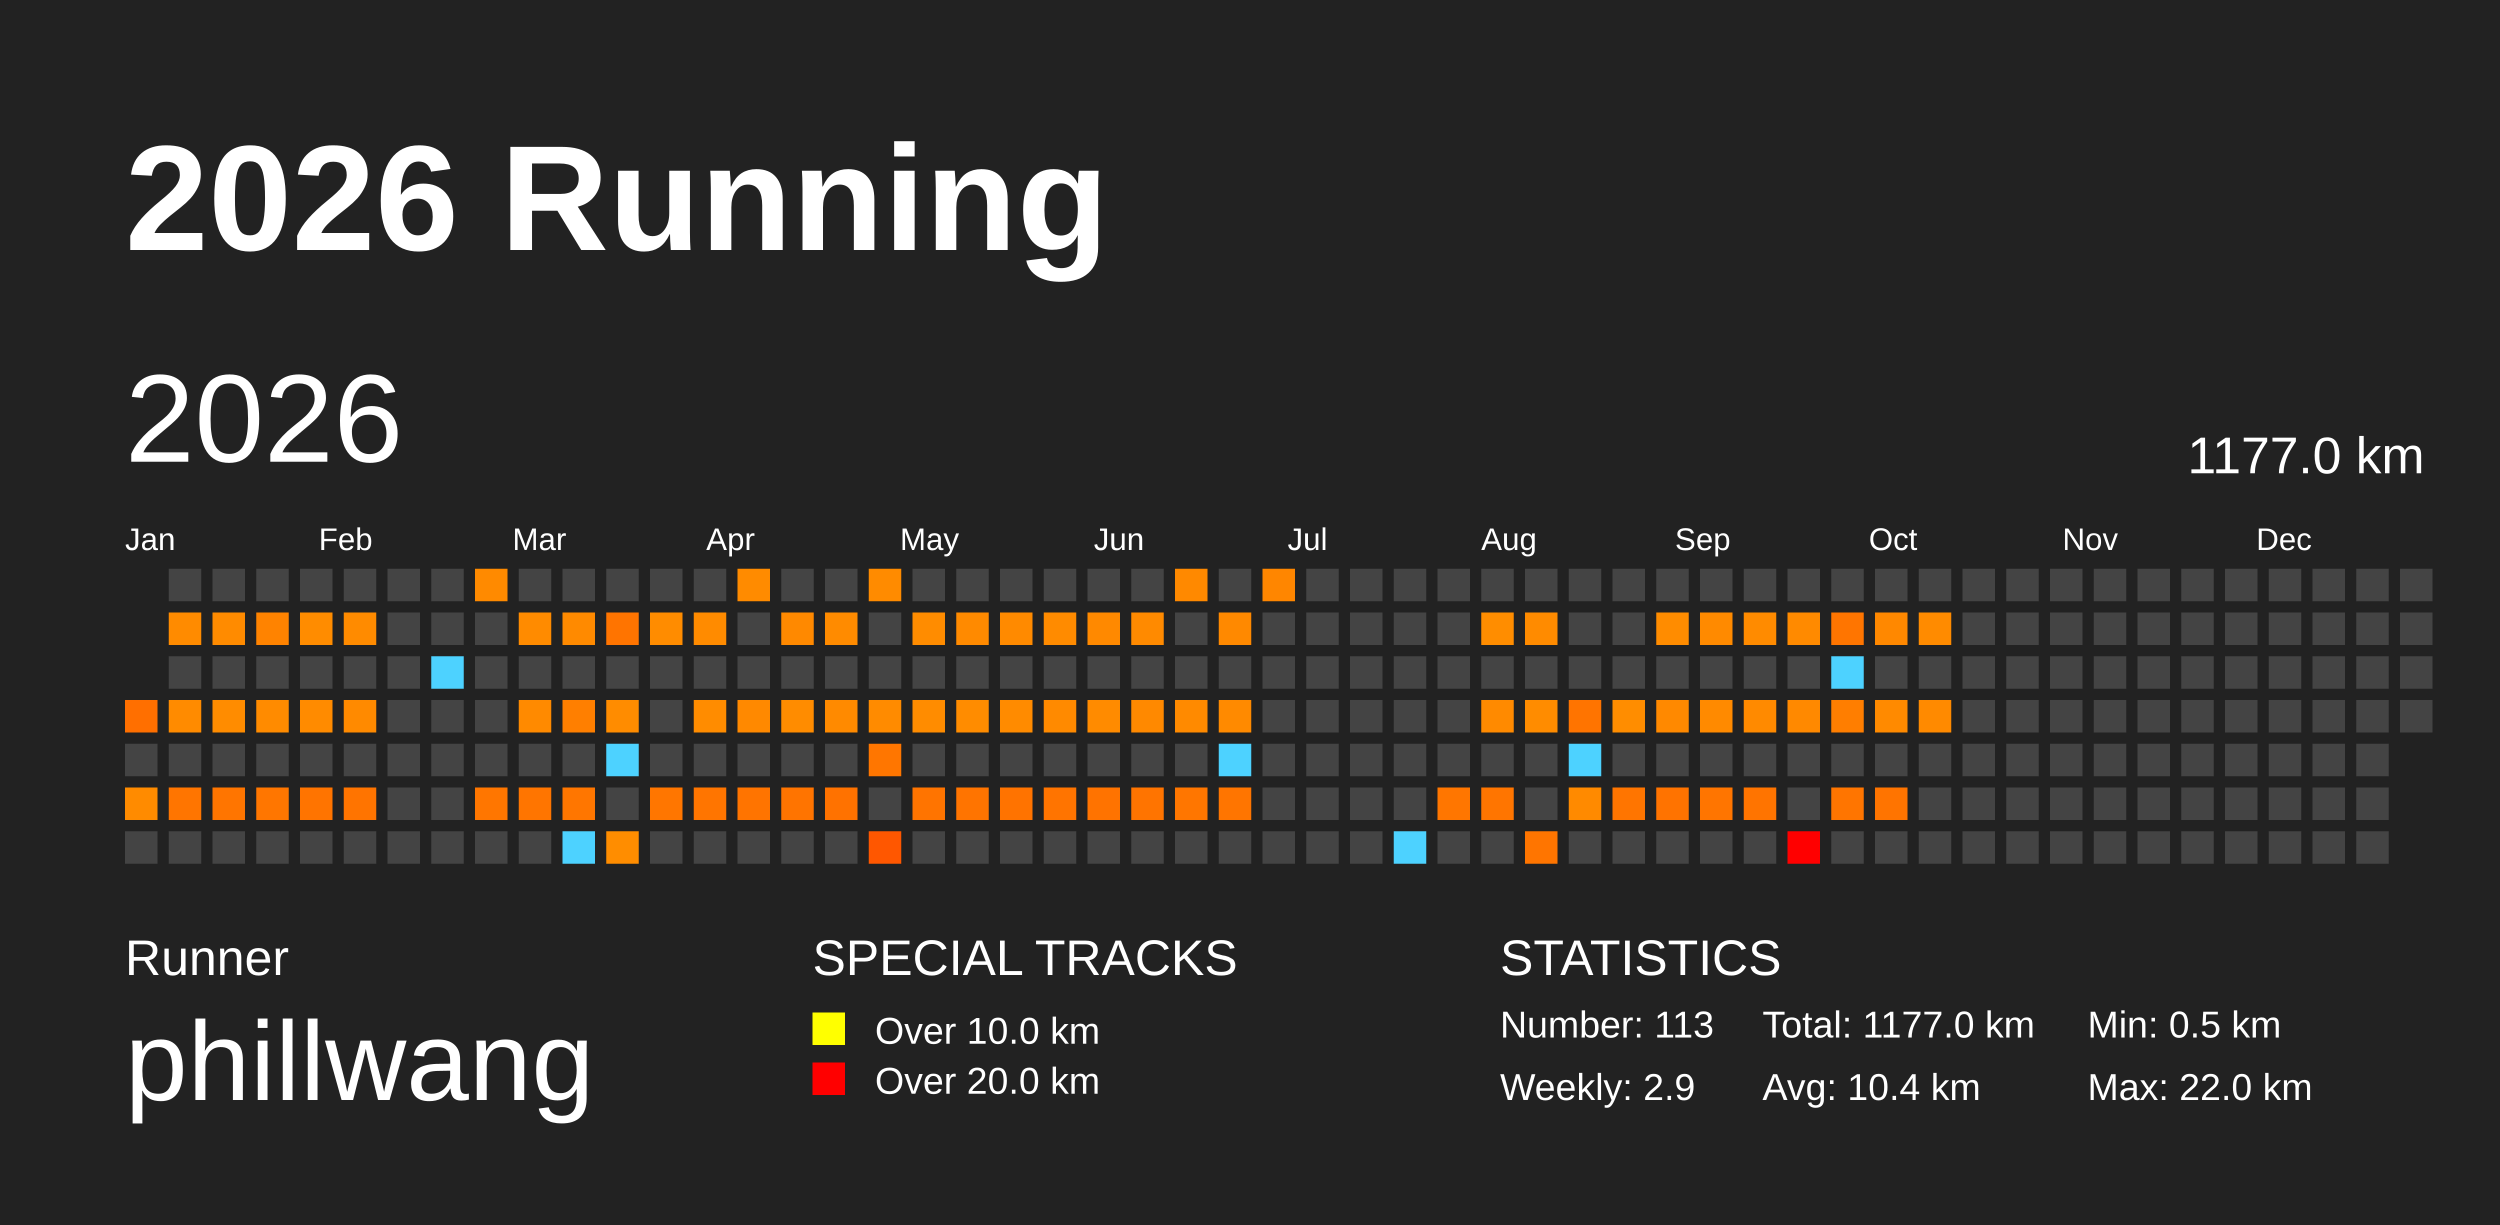
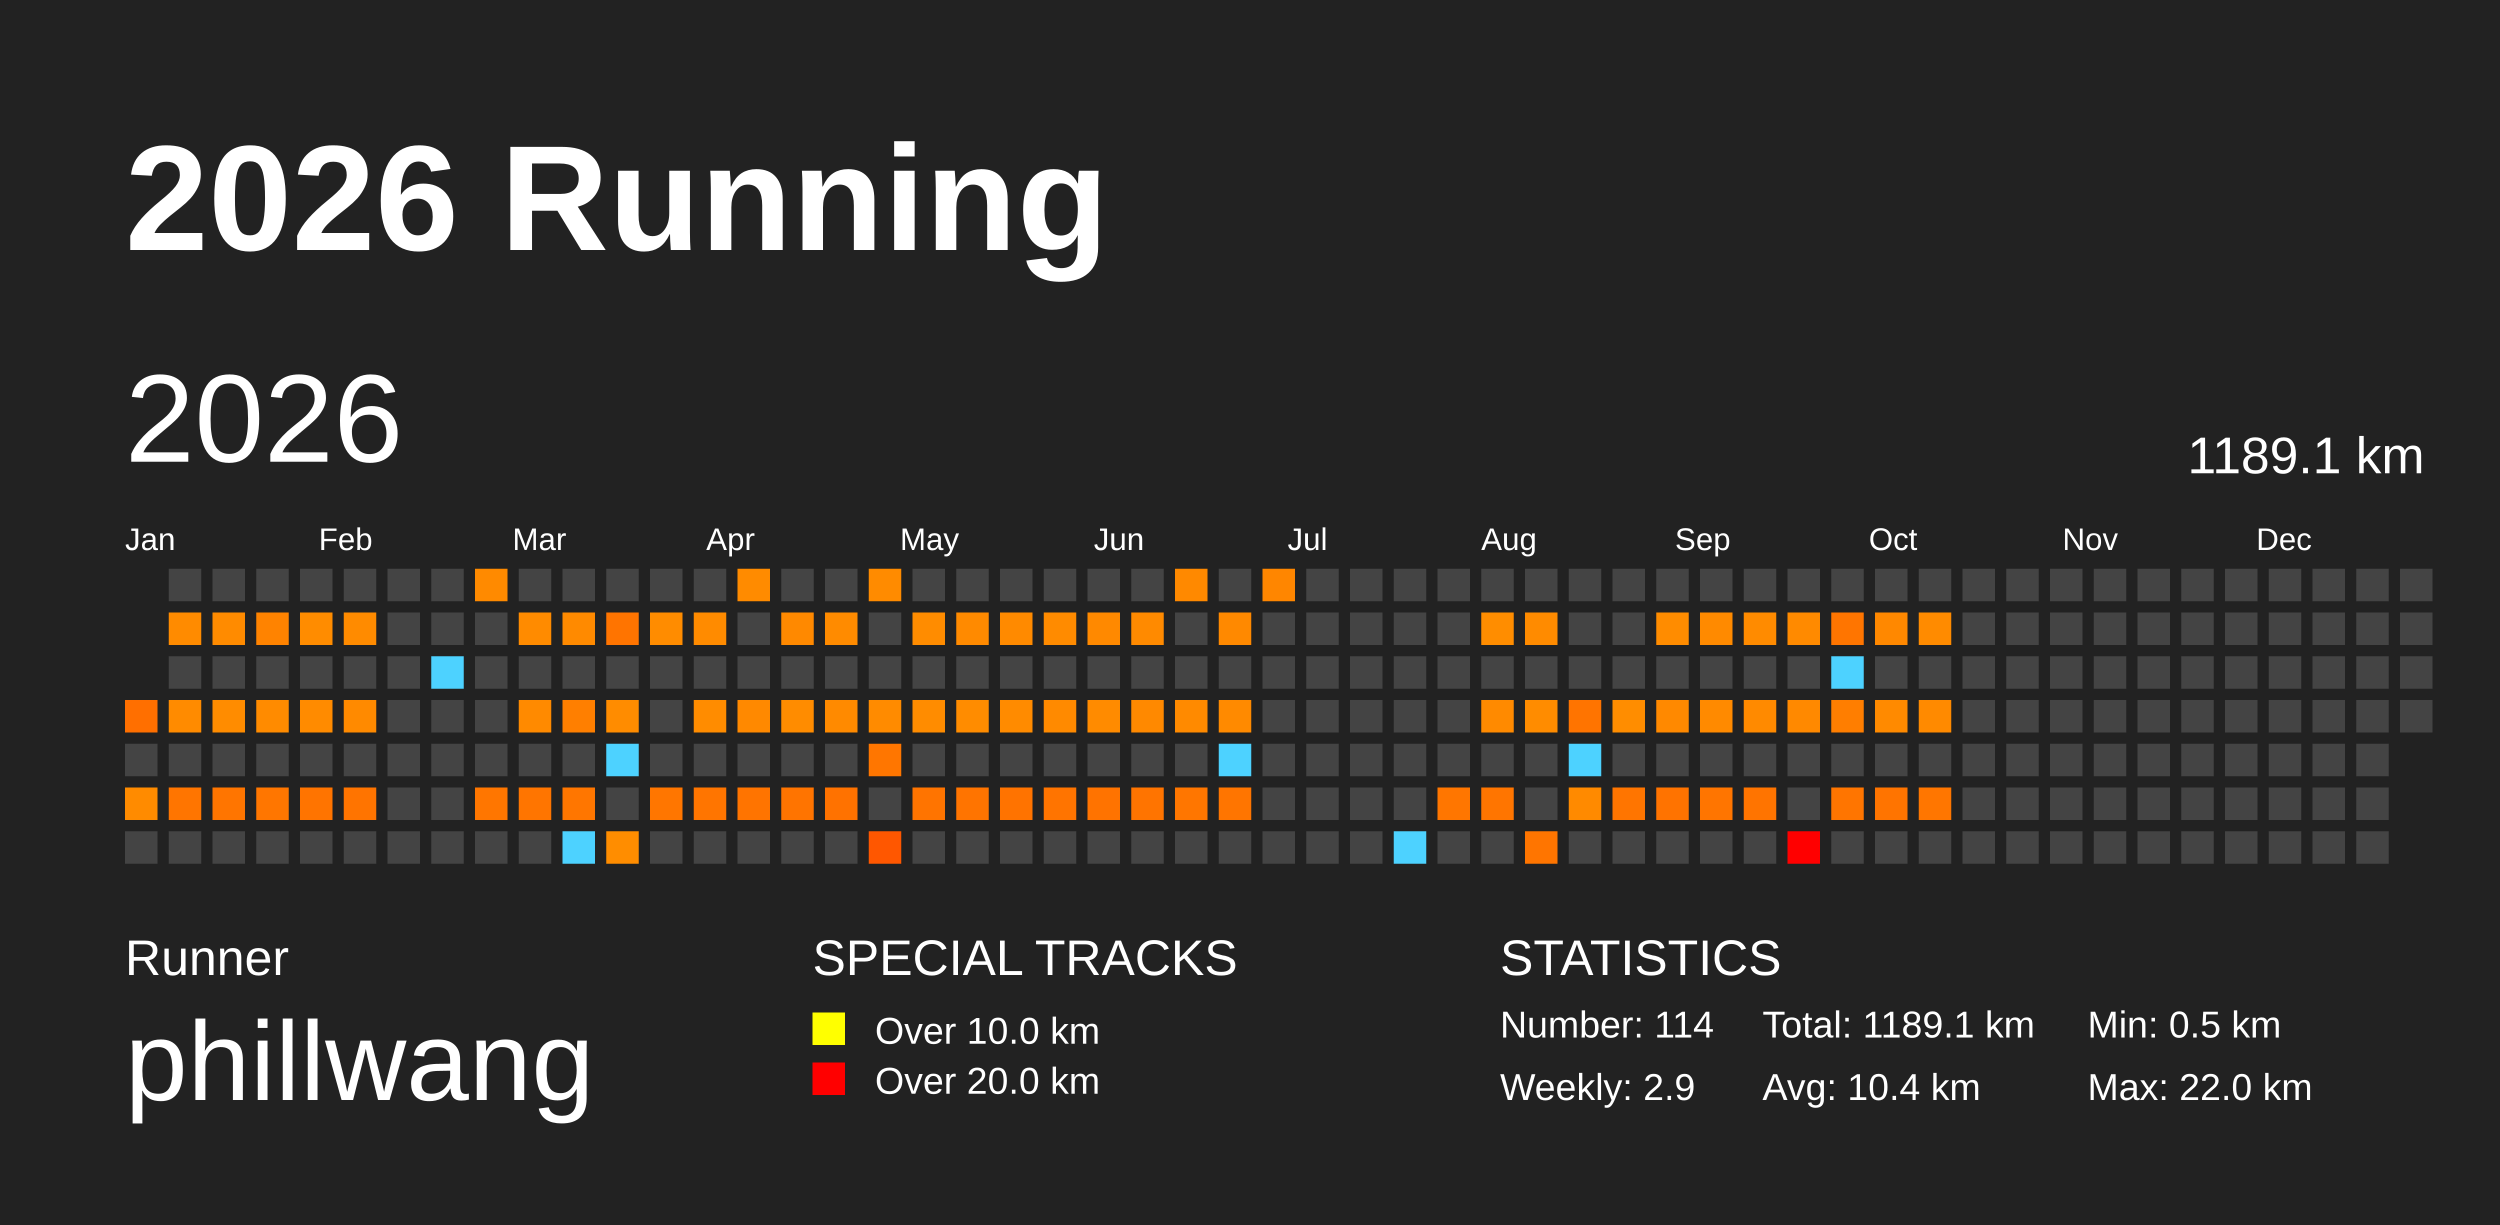
<svg xmlns="http://www.w3.org/2000/svg" baseProfile="full" height="98mm" version="1.1" viewBox="0,0,200,98" width="200mm">
  <defs>
    <pattern height="2" id="indoor-stripe" patternUnits="userSpaceOnUse" width="2">
      <line stroke="white" stroke-opacity="0.45" stroke-width="0.5" x1="0" x2="2" y1="2" y2="0" />
    </pattern>
  </defs>
  <rect fill="#222222" height="98" width="200" x="0" y="0" />
  <text fill="#FFFFFF" style="font-size:12px; font-family:Arial; font-weight:bold;" x="10" y="20">2026 Running</text>
  <text fill="#FFFFFF" style="font-size:4px; font-family:Arial" x="10" y="78">Runner</text>
  <text fill="#FFFFFF" style="font-size:9px; font-family:Arial" x="10" y="88">phillwang</text>
  <text fill="#FFFFFF" style="font-size:4px; font-family:Arial" x="65" y="78">SPECIAL TRACKS</text>
  <rect fill="yellow" height="2.6" width="2.6" x="65" y="81" />
  <text fill="#FFFFFF" style="font-size:3px; font-family:Arial" x="70" y="83.5">Over 10.0 km</text>
  <rect fill="red" height="2.6" width="2.6" x="65" y="85" />
  <text fill="#FFFFFF" style="font-size:3px; font-family:Arial" x="70" y="87.5">Over 20.0 km</text>
  <text fill="#FFFFFF" style="font-size:4px; font-family:Arial" x="120" y="78">STATISTICS</text>
-   <text fill="#FFFFFF" style="font-size:3px; font-family:Arial" x="120" y="83">Number: 113</text>
+   <text fill="#FFFFFF" style="font-size:3px; font-family:Arial" x="120" y="83">Number: 114</text>
  <text fill="#FFFFFF" style="font-size:3px; font-family:Arial" x="120" y="88">Weekly: 2.9</text>
-   <text fill="#FFFFFF" style="font-size:3px; font-family:Arial" x="141" y="83">Total: 1177.0 km</text>
+   <text fill="#FFFFFF" style="font-size:3px; font-family:Arial" x="141" y="83">Total: 1189.1 km</text>
  <text fill="#FFFFFF" style="font-size:3px; font-family:Arial" x="141" y="88">Avg: 10.4 km</text>
  <text fill="#FFFFFF" style="font-size:3px; font-family:Arial" x="167" y="83">Min: 0.5 km</text>
  <text fill="#FFFFFF" style="font-size:3px; font-family:Arial" x="167" y="88">Max: 22.0 km</text>
  <text dominant-baseline="hanging" fill="#FFFFFF" style="font-size:10.0px; font-family:Arial;" x="10" y="30">2026</text>
-   <text dominant-baseline="hanging" fill="#FFFFFF" style="font-size:4.125px; font-family:Arial;" x="175" y="35">1177.0 km</text>
+   <text dominant-baseline="hanging" fill="#FFFFFF" style="font-size:4.125px; font-family:Arial;" x="175" y="35">1189.1 km</text>
  <text fill="#FFFFFF" style="font-size:2.5px; font-family:Arial" x="10.0" y="44">Jan</text>
  <text fill="#FFFFFF" style="font-size:2.5px; font-family:Arial" x="25.5" y="44">Feb</text>
  <text fill="#FFFFFF" style="font-size:2.5px; font-family:Arial" x="41.0" y="44">Mar</text>
  <text fill="#FFFFFF" style="font-size:2.5px; font-family:Arial" x="56.5" y="44">Apr</text>
  <text fill="#FFFFFF" style="font-size:2.5px; font-family:Arial" x="72.0" y="44">May</text>
  <text fill="#FFFFFF" style="font-size:2.5px; font-family:Arial" x="87.5" y="44">Jun</text>
  <text fill="#FFFFFF" style="font-size:2.5px; font-family:Arial" x="103.0" y="44">Jul</text>
  <text fill="#FFFFFF" style="font-size:2.5px; font-family:Arial" x="118.5" y="44">Aug</text>
  <text fill="#FFFFFF" style="font-size:2.5px; font-family:Arial" x="134.0" y="44">Sep</text>
  <text fill="#FFFFFF" style="font-size:2.5px; font-family:Arial" x="149.5" y="44">Oct</text>
  <text fill="#FFFFFF" style="font-size:2.5px; font-family:Arial" x="165.0" y="44">Nov</text>
  <text fill="#FFFFFF" style="font-size:2.5px; font-family:Arial" x="180.5" y="44">Dec</text>
  <rect fill="#ff6f00" height="2.6" width="2.6" x="10.0" y="56.0" />
  <rect fill="#444444" height="2.6" width="2.6" x="10.0" y="59.5" />
  <rect fill="#ff8b00" height="2.6" width="2.6" x="10.0" y="63.0" />
  <rect fill="#444444" height="2.6" width="2.6" x="10.0" y="66.5" />
  <rect fill="#444444" height="2.6" width="2.6" x="13.5" y="45.5" />
  <rect fill="#ff8b00" height="2.6" width="2.6" x="13.5" y="49.0" />
  <rect fill="#444444" height="2.6" width="2.6" x="13.5" y="52.5" />
  <rect fill="#ff8b00" height="2.6" width="2.6" x="13.5" y="56.0" />
  <rect fill="#444444" height="2.6" width="2.6" x="13.5" y="59.5" />
  <rect fill="#ff7500" height="2.6" width="2.6" x="13.5" y="63.0" />
  <rect fill="#444444" height="2.6" width="2.6" x="13.5" y="66.5" />
  <rect fill="#444444" height="2.6" width="2.6" x="17.0" y="45.5" />
  <rect fill="#ff8b00" height="2.6" width="2.6" x="17.0" y="49.0" />
  <rect fill="#444444" height="2.6" width="2.6" x="17.0" y="52.5" />
  <rect fill="#ff8c00" height="2.6" width="2.6" x="17.0" y="56.0" />
  <rect fill="#444444" height="2.6" width="2.6" x="17.0" y="59.5" />
  <rect fill="#ff7500" height="2.6" width="2.6" x="17.0" y="63.0" />
  <rect fill="#444444" height="2.6" width="2.6" x="17.0" y="66.5" />
  <rect fill="#444444" height="2.6" width="2.6" x="20.5" y="45.5" />
  <rect fill="#ff8300" height="2.6" width="2.6" x="20.5" y="49.0" />
  <rect fill="#444444" height="2.6" width="2.6" x="20.5" y="52.5" />
  <rect fill="#ff8b00" height="2.6" width="2.6" x="20.5" y="56.0" />
  <rect fill="#444444" height="2.6" width="2.6" x="20.5" y="59.5" />
  <rect fill="#ff7600" height="2.6" width="2.6" x="20.5" y="63.0" />
  <rect fill="#444444" height="2.6" width="2.6" x="20.5" y="66.5" />
  <rect fill="#444444" height="2.6" width="2.6" x="24.0" y="45.5" />
  <rect fill="#ff8c00" height="2.6" width="2.6" x="24.0" y="49.0" />
  <rect fill="#444444" height="2.6" width="2.6" x="24.0" y="52.5" />
  <rect fill="#ff8b00" height="2.6" width="2.6" x="24.0" y="56.0" />
  <rect fill="#444444" height="2.6" width="2.6" x="24.0" y="59.5" />
  <rect fill="#ff7400" height="2.6" width="2.6" x="24.0" y="63.0" />
  <rect fill="#444444" height="2.6" width="2.6" x="24.0" y="66.5" />
  <rect fill="#444444" height="2.6" width="2.6" x="27.5" y="45.5" />
  <rect fill="#ff8b00" height="2.6" width="2.6" x="27.5" y="49.0" />
  <rect fill="#444444" height="2.6" width="2.6" x="27.5" y="52.5" />
  <rect fill="#ff8a00" height="2.6" width="2.6" x="27.5" y="56.0" />
  <rect fill="#444444" height="2.6" width="2.6" x="27.5" y="59.5" />
  <rect fill="#ff7400" height="2.6" width="2.6" x="27.5" y="63.0" />
  <rect fill="#444444" height="2.6" width="2.6" x="27.5" y="66.5" />
  <rect fill="#444444" height="2.6" width="2.6" x="31.0" y="45.5" />
  <rect fill="#444444" height="2.6" width="2.6" x="31.0" y="49.0" />
  <rect fill="#444444" height="2.6" width="2.6" x="31.0" y="52.5" />
  <rect fill="#444444" height="2.6" width="2.6" x="31.0" y="56.0" />
  <rect fill="#444444" height="2.6" width="2.6" x="31.0" y="59.5" />
  <rect fill="#444444" height="2.6" width="2.6" x="31.0" y="63.0" />
  <rect fill="#444444" height="2.6" width="2.6" x="31.0" y="66.5" />
  <rect fill="#444444" height="2.6" width="2.6" x="34.5" y="45.5" />
  <rect fill="#444444" height="2.6" width="2.6" x="34.5" y="49.0" />
  <rect fill="#4dd2ff" height="2.6" width="2.6" x="34.5" y="52.5" />
  <rect fill="#444444" height="2.6" width="2.6" x="34.5" y="56.0" />
  <rect fill="#444444" height="2.6" width="2.6" x="34.5" y="59.5" />
  <rect fill="#444444" height="2.6" width="2.6" x="34.5" y="63.0" />
  <rect fill="#444444" height="2.6" width="2.6" x="34.5" y="66.5" />
  <rect fill="#ff8a00" height="2.6" width="2.6" x="38.0" y="45.5" />
  <rect fill="#444444" height="2.6" width="2.6" x="38.0" y="49.0" />
  <rect fill="#444444" height="2.6" width="2.6" x="38.0" y="52.5" />
  <rect fill="#444444" height="2.6" width="2.6" x="38.0" y="56.0" />
  <rect fill="#444444" height="2.6" width="2.6" x="38.0" y="59.5" />
  <rect fill="#ff7600" height="2.6" width="2.6" x="38.0" y="63.0" />
  <rect fill="#444444" height="2.6" width="2.6" x="38.0" y="66.5" />
  <rect fill="#444444" height="2.6" width="2.6" x="41.5" y="45.5" />
  <rect fill="#ff8b00" height="2.6" width="2.6" x="41.5" y="49.0" />
  <rect fill="#444444" height="2.6" width="2.6" x="41.5" y="52.5" />
  <rect fill="#ff8a00" height="2.6" width="2.6" x="41.5" y="56.0" />
  <rect fill="#444444" height="2.6" width="2.6" x="41.5" y="59.5" />
  <rect fill="#ff7500" height="2.6" width="2.6" x="41.5" y="63.0" />
  <rect fill="#444444" height="2.6" width="2.6" x="41.5" y="66.5" />
  <rect fill="#444444" height="2.6" width="2.6" x="45.0" y="45.5" />
  <rect fill="#ff8a00" height="2.6" width="2.6" x="45.0" y="49.0" />
  <rect fill="#444444" height="2.6" width="2.6" x="45.0" y="52.5" />
  <rect fill="#ff7f00" height="2.6" width="2.6" x="45.0" y="56.0" />
  <rect fill="#444444" height="2.6" width="2.6" x="45.0" y="59.5" />
  <rect fill="#ff7600" height="2.6" width="2.6" x="45.0" y="63.0" />
  <rect fill="#4dd2ff" height="2.6" width="2.6" x="45.0" y="66.5" />
  <rect fill="#444444" height="2.6" width="2.6" x="48.5" y="45.5" />
  <rect fill="#ff7400" height="2.6" width="2.6" x="48.5" y="49.0" />
  <rect fill="#444444" height="2.6" width="2.6" x="48.5" y="52.5" />
  <rect fill="#ff8c00" height="2.6" width="2.6" x="48.5" y="56.0" />
  <rect fill="#4dd2ff" height="2.6" width="2.6" x="48.5" y="59.5" />
  <rect fill="#444444" height="2.6" width="2.6" x="48.5" y="63.0" />
  <rect fill="#ff8d00" height="2.6" width="2.6" x="48.5" y="66.5" />
  <rect fill="#444444" height="2.6" width="2.6" x="52.0" y="45.5" />
  <rect fill="#ff8c00" height="2.6" width="2.6" x="52.0" y="49.0" />
  <rect fill="#444444" height="2.6" width="2.6" x="52.0" y="52.5" />
  <rect fill="#444444" height="2.6" width="2.6" x="52.0" y="56.0" />
  <rect fill="#444444" height="2.6" width="2.6" x="52.0" y="59.5" />
  <rect fill="#ff7600" height="2.6" width="2.6" x="52.0" y="63.0" />
  <rect fill="#444444" height="2.6" width="2.6" x="52.0" y="66.5" />
  <rect fill="#444444" height="2.6" width="2.6" x="55.5" y="45.5" />
  <rect fill="#ff8b00" height="2.6" width="2.6" x="55.5" y="49.0" />
  <rect fill="#444444" height="2.6" width="2.6" x="55.5" y="52.5" />
  <rect fill="#ff8c00" height="2.6" width="2.6" x="55.5" y="56.0" />
  <rect fill="#444444" height="2.6" width="2.6" x="55.5" y="59.5" />
  <rect fill="#ff7500" height="2.6" width="2.6" x="55.5" y="63.0" />
  <rect fill="#444444" height="2.6" width="2.6" x="55.5" y="66.5" />
  <rect fill="#ff8b00" height="2.6" width="2.6" x="59.0" y="45.5" />
  <rect fill="#444444" height="2.6" width="2.6" x="59.0" y="49.0" />
  <rect fill="#444444" height="2.6" width="2.6" x="59.0" y="52.5" />
  <rect fill="#ff8900" height="2.6" width="2.6" x="59.0" y="56.0" />
  <rect fill="#444444" height="2.6" width="2.6" x="59.0" y="59.5" />
  <rect fill="#ff7400" height="2.6" width="2.6" x="59.0" y="63.0" />
  <rect fill="#444444" height="2.6" width="2.6" x="59.0" y="66.5" />
  <rect fill="#444444" height="2.6" width="2.6" x="62.5" y="45.5" />
  <rect fill="#ff8900" height="2.6" width="2.6" x="62.5" y="49.0" />
  <rect fill="#444444" height="2.6" width="2.6" x="62.5" y="52.5" />
  <rect fill="#ff8c00" height="2.6" width="2.6" x="62.5" y="56.0" />
  <rect fill="#444444" height="2.6" width="2.6" x="62.5" y="59.5" />
  <rect fill="#ff7400" height="2.6" width="2.6" x="62.5" y="63.0" />
  <rect fill="#444444" height="2.6" width="2.6" x="62.5" y="66.5" />
  <rect fill="#444444" height="2.6" width="2.6" x="66.0" y="45.5" />
  <rect fill="#ff8b00" height="2.6" width="2.6" x="66.0" y="49.0" />
  <rect fill="#444444" height="2.6" width="2.6" x="66.0" y="52.5" />
  <rect fill="#ff8a00" height="2.6" width="2.6" x="66.0" y="56.0" />
  <rect fill="#444444" height="2.6" width="2.6" x="66.0" y="59.5" />
  <rect fill="#ff7200" height="2.6" width="2.6" x="66.0" y="63.0" />
  <rect fill="#444444" height="2.6" width="2.6" x="66.0" y="66.5" />
  <rect fill="#ff8b00" height="2.6" width="2.6" x="69.5" y="45.5" />
  <rect fill="#444444" height="2.6" width="2.6" x="69.5" y="49.0" />
  <rect fill="#444444" height="2.6" width="2.6" x="69.5" y="52.5" />
  <rect fill="#ff8b00" height="2.6" width="2.6" x="69.5" y="56.0" />
  <rect fill="#ff7600" height="2.6" width="2.6" x="69.5" y="59.5" />
  <rect fill="#444444" height="2.6" width="2.6" x="69.5" y="63.0" />
  <rect fill="#ff5700" height="2.6" width="2.6" x="69.5" y="66.5" />
  <rect fill="#444444" height="2.6" width="2.6" x="73.0" y="45.5" />
  <rect fill="#ff8c00" height="2.6" width="2.6" x="73.0" y="49.0" />
  <rect fill="#444444" height="2.6" width="2.6" x="73.0" y="52.5" />
  <rect fill="#ff8c00" height="2.6" width="2.6" x="73.0" y="56.0" />
  <rect fill="#444444" height="2.6" width="2.6" x="73.0" y="59.5" />
  <rect fill="#ff7400" height="2.6" width="2.6" x="73.0" y="63.0" />
  <rect fill="#444444" height="2.6" width="2.6" x="73.0" y="66.5" />
  <rect fill="#444444" height="2.6" width="2.6" x="76.5" y="45.5" />
  <rect fill="#ff8a00" height="2.6" width="2.6" x="76.5" y="49.0" />
  <rect fill="#444444" height="2.6" width="2.6" x="76.5" y="52.5" />
  <rect fill="#ff8c00" height="2.6" width="2.6" x="76.5" y="56.0" />
  <rect fill="#444444" height="2.6" width="2.6" x="76.5" y="59.5" />
  <rect fill="#ff7400" height="2.6" width="2.6" x="76.5" y="63.0" />
  <rect fill="#444444" height="2.6" width="2.6" x="76.5" y="66.5" />
  <rect fill="#444444" height="2.6" width="2.6" x="80.0" y="45.5" />
  <rect fill="#ff8a00" height="2.6" width="2.6" x="80.0" y="49.0" />
  <rect fill="#444444" height="2.6" width="2.6" x="80.0" y="52.5" />
  <rect fill="#ff8b00" height="2.6" width="2.6" x="80.0" y="56.0" />
  <rect fill="#444444" height="2.6" width="2.6" x="80.0" y="59.5" />
  <rect fill="#ff7300" height="2.6" width="2.6" x="80.0" y="63.0" />
  <rect fill="#444444" height="2.6" width="2.6" x="80.0" y="66.5" />
  <rect fill="#444444" height="2.6" width="2.6" x="83.5" y="45.5" />
  <rect fill="#ff8b00" height="2.6" width="2.6" x="83.5" y="49.0" />
  <rect fill="#444444" height="2.6" width="2.6" x="83.5" y="52.5" />
  <rect fill="#ff8a00" height="2.6" width="2.6" x="83.5" y="56.0" />
  <rect fill="#444444" height="2.6" width="2.6" x="83.5" y="59.5" />
  <rect fill="#ff7400" height="2.6" width="2.6" x="83.5" y="63.0" />
  <rect fill="#444444" height="2.6" width="2.6" x="83.5" y="66.5" />
  <rect fill="#444444" height="2.6" width="2.6" x="87.0" y="45.5" />
  <rect fill="#ff8900" height="2.6" width="2.6" x="87.0" y="49.0" />
  <rect fill="#444444" height="2.6" width="2.6" x="87.0" y="52.5" />
  <rect fill="#ff8b00" height="2.6" width="2.6" x="87.0" y="56.0" />
  <rect fill="#444444" height="2.6" width="2.6" x="87.0" y="59.5" />
  <rect fill="#ff7300" height="2.6" width="2.6" x="87.0" y="63.0" />
  <rect fill="#444444" height="2.6" width="2.6" x="87.0" y="66.5" />
  <rect fill="#444444" height="2.6" width="2.6" x="90.5" y="45.5" />
  <rect fill="#ff8a00" height="2.6" width="2.6" x="90.5" y="49.0" />
  <rect fill="#444444" height="2.6" width="2.6" x="90.5" y="52.5" />
  <rect fill="#ff8900" height="2.6" width="2.6" x="90.5" y="56.0" />
  <rect fill="#444444" height="2.6" width="2.6" x="90.5" y="59.5" />
  <rect fill="#ff7400" height="2.6" width="2.6" x="90.5" y="63.0" />
  <rect fill="#444444" height="2.6" width="2.6" x="90.5" y="66.5" />
  <rect fill="#ff8900" height="2.6" width="2.6" x="94.0" y="45.5" />
  <rect fill="#444444" height="2.6" width="2.6" x="94.0" y="49.0" />
  <rect fill="#444444" height="2.6" width="2.6" x="94.0" y="52.5" />
  <rect fill="#ff8a00" height="2.6" width="2.6" x="94.0" y="56.0" />
  <rect fill="#444444" height="2.6" width="2.6" x="94.0" y="59.5" />
  <rect fill="#ff7600" height="2.6" width="2.6" x="94.0" y="63.0" />
  <rect fill="#444444" height="2.6" width="2.6" x="94.0" y="66.5" />
  <rect fill="#444444" height="2.6" width="2.6" x="97.5" y="45.5" />
  <rect fill="#ff8900" height="2.6" width="2.6" x="97.5" y="49.0" />
  <rect fill="#444444" height="2.6" width="2.6" x="97.5" y="52.5" />
  <rect fill="#ff8a00" height="2.6" width="2.6" x="97.5" y="56.0" />
  <rect fill="#4dd2ff" height="2.6" width="2.6" x="97.5" y="59.5" />
  <rect fill="#ff7500" height="2.6" width="2.6" x="97.5" y="63.0" />
  <rect fill="#444444" height="2.6" width="2.6" x="97.5" y="66.5" />
  <rect fill="#ff8600" height="2.6" width="2.6" x="101.0" y="45.5" />
  <rect fill="#444444" height="2.6" width="2.6" x="101.0" y="49.0" />
  <rect fill="#444444" height="2.6" width="2.6" x="101.0" y="52.5" />
  <rect fill="#444444" height="2.6" width="2.6" x="101.0" y="56.0" />
  <rect fill="#444444" height="2.6" width="2.6" x="101.0" y="59.5" />
  <rect fill="#444444" height="2.6" width="2.6" x="101.0" y="63.0" />
  <rect fill="#444444" height="2.6" width="2.6" x="101.0" y="66.5" />
  <rect fill="#444444" height="2.6" width="2.6" x="104.5" y="45.5" />
  <rect fill="#444444" height="2.6" width="2.6" x="104.5" y="49.0" />
  <rect fill="#444444" height="2.6" width="2.6" x="104.5" y="52.5" />
  <rect fill="#444444" height="2.6" width="2.6" x="104.5" y="56.0" />
  <rect fill="#444444" height="2.6" width="2.6" x="104.5" y="59.5" />
  <rect fill="#444444" height="2.6" width="2.6" x="104.5" y="63.0" />
  <rect fill="#444444" height="2.6" width="2.6" x="104.5" y="66.5" />
  <rect fill="#444444" height="2.6" width="2.6" x="108.0" y="45.5" />
  <rect fill="#444444" height="2.6" width="2.6" x="108.0" y="49.0" />
  <rect fill="#444444" height="2.6" width="2.6" x="108.0" y="52.5" />
  <rect fill="#444444" height="2.6" width="2.6" x="108.0" y="56.0" />
  <rect fill="#444444" height="2.6" width="2.6" x="108.0" y="59.5" />
  <rect fill="#444444" height="2.6" width="2.6" x="108.0" y="63.0" />
  <rect fill="#444444" height="2.6" width="2.6" x="108.0" y="66.5" />
  <rect fill="#444444" height="2.6" width="2.6" x="111.5" y="45.5" />
  <rect fill="#444444" height="2.6" width="2.6" x="111.5" y="49.0" />
  <rect fill="#444444" height="2.6" width="2.6" x="111.5" y="52.5" />
  <rect fill="#444444" height="2.6" width="2.6" x="111.5" y="56.0" />
  <rect fill="#444444" height="2.6" width="2.6" x="111.5" y="59.5" />
  <rect fill="#444444" height="2.6" width="2.6" x="111.5" y="63.0" />
  <rect fill="#4dd2ff" height="2.6" width="2.6" x="111.5" y="66.5" />
  <rect fill="#444444" height="2.6" width="2.6" x="115.0" y="45.5" />
  <rect fill="#444444" height="2.6" width="2.6" x="115.0" y="49.0" />
  <rect fill="#444444" height="2.6" width="2.6" x="115.0" y="52.5" />
  <rect fill="#444444" height="2.6" width="2.6" x="115.0" y="56.0" />
  <rect fill="#444444" height="2.6" width="2.6" x="115.0" y="59.5" />
  <rect fill="#ff7600" height="2.6" width="2.6" x="115.0" y="63.0" />
  <rect fill="#444444" height="2.6" width="2.6" x="115.0" y="66.5" />
  <rect fill="#444444" height="2.6" width="2.6" x="118.5" y="45.5" />
  <rect fill="#ff8d00" height="2.6" width="2.6" x="118.5" y="49.0" />
  <rect fill="#444444" height="2.6" width="2.6" x="118.5" y="52.5" />
  <rect fill="#ff8a00" height="2.6" width="2.6" x="118.5" y="56.0" />
  <rect fill="#444444" height="2.6" width="2.6" x="118.5" y="59.5" />
  <rect fill="#ff7500" height="2.6" width="2.6" x="118.5" y="63.0" />
  <rect fill="#444444" height="2.6" width="2.6" x="118.5" y="66.5" />
  <rect fill="#444444" height="2.6" width="2.6" x="122.0" y="45.5" />
  <rect fill="#ff8b00" height="2.6" width="2.6" x="122.0" y="49.0" />
  <rect fill="#444444" height="2.6" width="2.6" x="122.0" y="52.5" />
  <rect fill="#ff8c00" height="2.6" width="2.6" x="122.0" y="56.0" />
  <rect fill="#444444" height="2.6" width="2.6" x="122.0" y="59.5" />
  <rect fill="#444444" height="2.6" width="2.6" x="122.0" y="63.0" />
  <rect fill="#ff7500" height="2.6" width="2.6" x="122.0" y="66.5" />
  <rect fill="#444444" height="2.6" width="2.6" x="125.5" y="45.5" />
  <rect fill="#444444" height="2.6" width="2.6" x="125.5" y="49.0" />
  <rect fill="#444444" height="2.6" width="2.6" x="125.5" y="52.5" />
  <rect fill="#ff7400" height="2.6" width="2.6" x="125.5" y="56.0" />
  <rect fill="#4dd2ff" height="2.6" width="2.6" x="125.5" y="59.5" />
  <rect fill="#ff8a00" height="2.6" width="2.6" x="125.5" y="63.0" />
  <rect fill="#444444" height="2.6" width="2.6" x="125.5" y="66.5" />
  <rect fill="#444444" height="2.6" width="2.6" x="129.0" y="45.5" />
  <rect fill="#444444" height="2.6" width="2.6" x="129.0" y="49.0" />
  <rect fill="#444444" height="2.6" width="2.6" x="129.0" y="52.5" />
  <rect fill="#ff8d00" height="2.6" width="2.6" x="129.0" y="56.0" />
  <rect fill="#444444" height="2.6" width="2.6" x="129.0" y="59.5" />
  <rect fill="#ff7500" height="2.6" width="2.6" x="129.0" y="63.0" />
  <rect fill="#444444" height="2.6" width="2.6" x="129.0" y="66.5" />
  <rect fill="#444444" height="2.6" width="2.6" x="132.5" y="45.5" />
  <rect fill="#ff8c00" height="2.6" width="2.6" x="132.5" y="49.0" />
  <rect fill="#444444" height="2.6" width="2.6" x="132.5" y="52.5" />
  <rect fill="#ff8900" height="2.6" width="2.6" x="132.5" y="56.0" />
  <rect fill="#444444" height="2.6" width="2.6" x="132.5" y="59.5" />
  <rect fill="#ff7300" height="2.6" width="2.6" x="132.5" y="63.0" />
  <rect fill="#444444" height="2.6" width="2.6" x="132.5" y="66.5" />
  <rect fill="#444444" height="2.6" width="2.6" x="136.0" y="45.5" />
  <rect fill="#ff8a00" height="2.6" width="2.6" x="136.0" y="49.0" />
  <rect fill="#444444" height="2.6" width="2.6" x="136.0" y="52.5" />
  <rect fill="#ff8a00" height="2.6" width="2.6" x="136.0" y="56.0" />
  <rect fill="#444444" height="2.6" width="2.6" x="136.0" y="59.5" />
  <rect fill="#ff7500" height="2.6" width="2.6" x="136.0" y="63.0" />
  <rect fill="#444444" height="2.6" width="2.6" x="136.0" y="66.5" />
  <rect fill="#444444" height="2.6" width="2.6" x="139.5" y="45.5" />
  <rect fill="#ff8b00" height="2.6" width="2.6" x="139.5" y="49.0" />
  <rect fill="#444444" height="2.6" width="2.6" x="139.5" y="52.5" />
  <rect fill="#ff8a00" height="2.6" width="2.6" x="139.5" y="56.0" />
  <rect fill="#444444" height="2.6" width="2.6" x="139.5" y="59.5" />
  <rect fill="#ff7400" height="2.6" width="2.6" x="139.5" y="63.0" />
  <rect fill="#444444" height="2.6" width="2.6" x="139.5" y="66.5" />
  <rect fill="#444444" height="2.6" width="2.6" x="143.0" y="45.5" />
  <rect fill="#ff8a00" height="2.6" width="2.6" x="143.0" y="49.0" />
  <rect fill="#444444" height="2.6" width="2.6" x="143.0" y="52.5" />
  <rect fill="#ff8900" height="2.6" width="2.6" x="143.0" y="56.0" />
  <rect fill="#444444" height="2.6" width="2.6" x="143.0" y="59.5" />
  <rect fill="#444444" height="2.6" width="2.6" x="143.0" y="63.0" />
  <rect fill="red" height="2.6" width="2.6" x="143.0" y="66.5" />
  <rect fill="#444444" height="2.6" width="2.6" x="146.5" y="45.5" />
  <rect fill="#ff7500" height="2.6" width="2.6" x="146.5" y="49.0" />
  <rect fill="#4dd2ff" height="2.6" width="2.6" x="146.5" y="52.5" />
  <rect fill="#ff7e00" height="2.6" width="2.6" x="146.5" y="56.0" />
  <rect fill="#444444" height="2.6" width="2.6" x="146.5" y="59.5" />
  <rect fill="#ff7500" height="2.6" width="2.6" x="146.5" y="63.0" />
  <rect fill="#444444" height="2.6" width="2.6" x="146.5" y="66.5" />
  <rect fill="#444444" height="2.6" width="2.6" x="150.0" y="45.5" />
  <rect fill="#ff8800" height="2.6" width="2.6" x="150.0" y="49.0" />
  <rect fill="#444444" height="2.6" width="2.6" x="150.0" y="52.5" />
  <rect fill="#ff8a00" height="2.6" width="2.6" x="150.0" y="56.0" />
  <rect fill="#444444" height="2.6" width="2.6" x="150.0" y="59.5" />
  <rect fill="#ff7400" height="2.6" width="2.6" x="150.0" y="63.0" />
  <rect fill="#444444" height="2.6" width="2.6" x="150.0" y="66.5" />
  <rect fill="#444444" height="2.6" width="2.6" x="153.5" y="45.5" />
  <rect fill="#ff8b00" height="2.6" width="2.6" x="153.5" y="49.0" />
  <rect fill="#444444" height="2.6" width="2.6" x="153.5" y="52.5" />
  <rect fill="#ff8a00" height="2.6" width="2.6" x="153.5" y="56.0" />
  <rect fill="#444444" height="2.6" width="2.6" x="153.5" y="59.5" />
-   <rect fill="#444444" height="2.6" width="2.6" x="153.5" y="63.0" />
+   <rect fill="#ff7600" height="2.6" width="2.6" x="153.5" y="63.0" />
  <rect fill="#444444" height="2.6" width="2.6" x="153.5" y="66.5" />
  <rect fill="#444444" height="2.6" width="2.6" x="157.0" y="45.5" />
  <rect fill="#444444" height="2.6" width="2.6" x="157.0" y="49.0" />
  <rect fill="#444444" height="2.6" width="2.6" x="157.0" y="52.5" />
  <rect fill="#444444" height="2.6" width="2.6" x="157.0" y="56.0" />
  <rect fill="#444444" height="2.6" width="2.6" x="157.0" y="59.5" />
  <rect fill="#444444" height="2.6" width="2.6" x="157.0" y="63.0" />
  <rect fill="#444444" height="2.6" width="2.6" x="157.0" y="66.5" />
  <rect fill="#444444" height="2.6" width="2.6" x="160.5" y="45.5" />
  <rect fill="#444444" height="2.6" width="2.6" x="160.5" y="49.0" />
  <rect fill="#444444" height="2.6" width="2.6" x="160.5" y="52.5" />
  <rect fill="#444444" height="2.6" width="2.6" x="160.5" y="56.0" />
  <rect fill="#444444" height="2.6" width="2.6" x="160.5" y="59.5" />
  <rect fill="#444444" height="2.6" width="2.6" x="160.5" y="63.0" />
  <rect fill="#444444" height="2.6" width="2.6" x="160.5" y="66.5" />
  <rect fill="#444444" height="2.6" width="2.6" x="164.0" y="45.5" />
  <rect fill="#444444" height="2.6" width="2.6" x="164.0" y="49.0" />
  <rect fill="#444444" height="2.6" width="2.6" x="164.0" y="52.5" />
  <rect fill="#444444" height="2.6" width="2.6" x="164.0" y="56.0" />
  <rect fill="#444444" height="2.6" width="2.6" x="164.0" y="59.5" />
  <rect fill="#444444" height="2.6" width="2.6" x="164.0" y="63.0" />
  <rect fill="#444444" height="2.6" width="2.6" x="164.0" y="66.5" />
  <rect fill="#444444" height="2.6" width="2.6" x="167.5" y="45.5" />
  <rect fill="#444444" height="2.6" width="2.6" x="167.5" y="49.0" />
  <rect fill="#444444" height="2.6" width="2.6" x="167.5" y="52.5" />
  <rect fill="#444444" height="2.6" width="2.6" x="167.5" y="56.0" />
  <rect fill="#444444" height="2.6" width="2.6" x="167.5" y="59.5" />
  <rect fill="#444444" height="2.6" width="2.6" x="167.5" y="63.0" />
  <rect fill="#444444" height="2.6" width="2.6" x="167.5" y="66.5" />
  <rect fill="#444444" height="2.6" width="2.6" x="171.0" y="45.5" />
  <rect fill="#444444" height="2.6" width="2.6" x="171.0" y="49.0" />
  <rect fill="#444444" height="2.6" width="2.6" x="171.0" y="52.5" />
  <rect fill="#444444" height="2.6" width="2.6" x="171.0" y="56.0" />
  <rect fill="#444444" height="2.6" width="2.6" x="171.0" y="59.5" />
  <rect fill="#444444" height="2.6" width="2.6" x="171.0" y="63.0" />
  <rect fill="#444444" height="2.6" width="2.6" x="171.0" y="66.5" />
  <rect fill="#444444" height="2.6" width="2.6" x="174.5" y="45.5" />
  <rect fill="#444444" height="2.6" width="2.6" x="174.5" y="49.0" />
  <rect fill="#444444" height="2.6" width="2.6" x="174.5" y="52.5" />
  <rect fill="#444444" height="2.6" width="2.6" x="174.5" y="56.0" />
  <rect fill="#444444" height="2.6" width="2.6" x="174.5" y="59.5" />
  <rect fill="#444444" height="2.6" width="2.6" x="174.5" y="63.0" />
  <rect fill="#444444" height="2.6" width="2.6" x="174.5" y="66.5" />
  <rect fill="#444444" height="2.6" width="2.6" x="178.0" y="45.5" />
  <rect fill="#444444" height="2.6" width="2.6" x="178.0" y="49.0" />
  <rect fill="#444444" height="2.6" width="2.6" x="178.0" y="52.5" />
  <rect fill="#444444" height="2.6" width="2.6" x="178.0" y="56.0" />
  <rect fill="#444444" height="2.6" width="2.6" x="178.0" y="59.5" />
  <rect fill="#444444" height="2.6" width="2.6" x="178.0" y="63.0" />
  <rect fill="#444444" height="2.6" width="2.6" x="178.0" y="66.5" />
  <rect fill="#444444" height="2.6" width="2.6" x="181.5" y="45.5" />
  <rect fill="#444444" height="2.6" width="2.6" x="181.5" y="49.0" />
  <rect fill="#444444" height="2.6" width="2.6" x="181.5" y="52.5" />
  <rect fill="#444444" height="2.6" width="2.6" x="181.5" y="56.0" />
  <rect fill="#444444" height="2.6" width="2.6" x="181.5" y="59.5" />
  <rect fill="#444444" height="2.6" width="2.6" x="181.5" y="63.0" />
  <rect fill="#444444" height="2.6" width="2.6" x="181.5" y="66.5" />
  <rect fill="#444444" height="2.6" width="2.6" x="185.0" y="45.5" />
  <rect fill="#444444" height="2.6" width="2.6" x="185.0" y="49.0" />
  <rect fill="#444444" height="2.6" width="2.6" x="185.0" y="52.5" />
  <rect fill="#444444" height="2.6" width="2.6" x="185.0" y="56.0" />
  <rect fill="#444444" height="2.6" width="2.6" x="185.0" y="59.5" />
  <rect fill="#444444" height="2.6" width="2.6" x="185.0" y="63.0" />
  <rect fill="#444444" height="2.6" width="2.6" x="185.0" y="66.5" />
  <rect fill="#444444" height="2.6" width="2.6" x="188.5" y="45.5" />
  <rect fill="#444444" height="2.6" width="2.6" x="188.5" y="49.0" />
  <rect fill="#444444" height="2.6" width="2.6" x="188.5" y="52.5" />
  <rect fill="#444444" height="2.6" width="2.6" x="188.5" y="56.0" />
  <rect fill="#444444" height="2.6" width="2.6" x="188.5" y="59.5" />
  <rect fill="#444444" height="2.6" width="2.6" x="188.5" y="63.0" />
  <rect fill="#444444" height="2.6" width="2.6" x="188.5" y="66.5" />
  <rect fill="#444444" height="2.6" width="2.6" x="192.0" y="45.5" />
  <rect fill="#444444" height="2.6" width="2.6" x="192.0" y="49.0" />
  <rect fill="#444444" height="2.6" width="2.6" x="192.0" y="52.5" />
  <rect fill="#444444" height="2.6" width="2.6" x="192.0" y="56.0" />
</svg>
